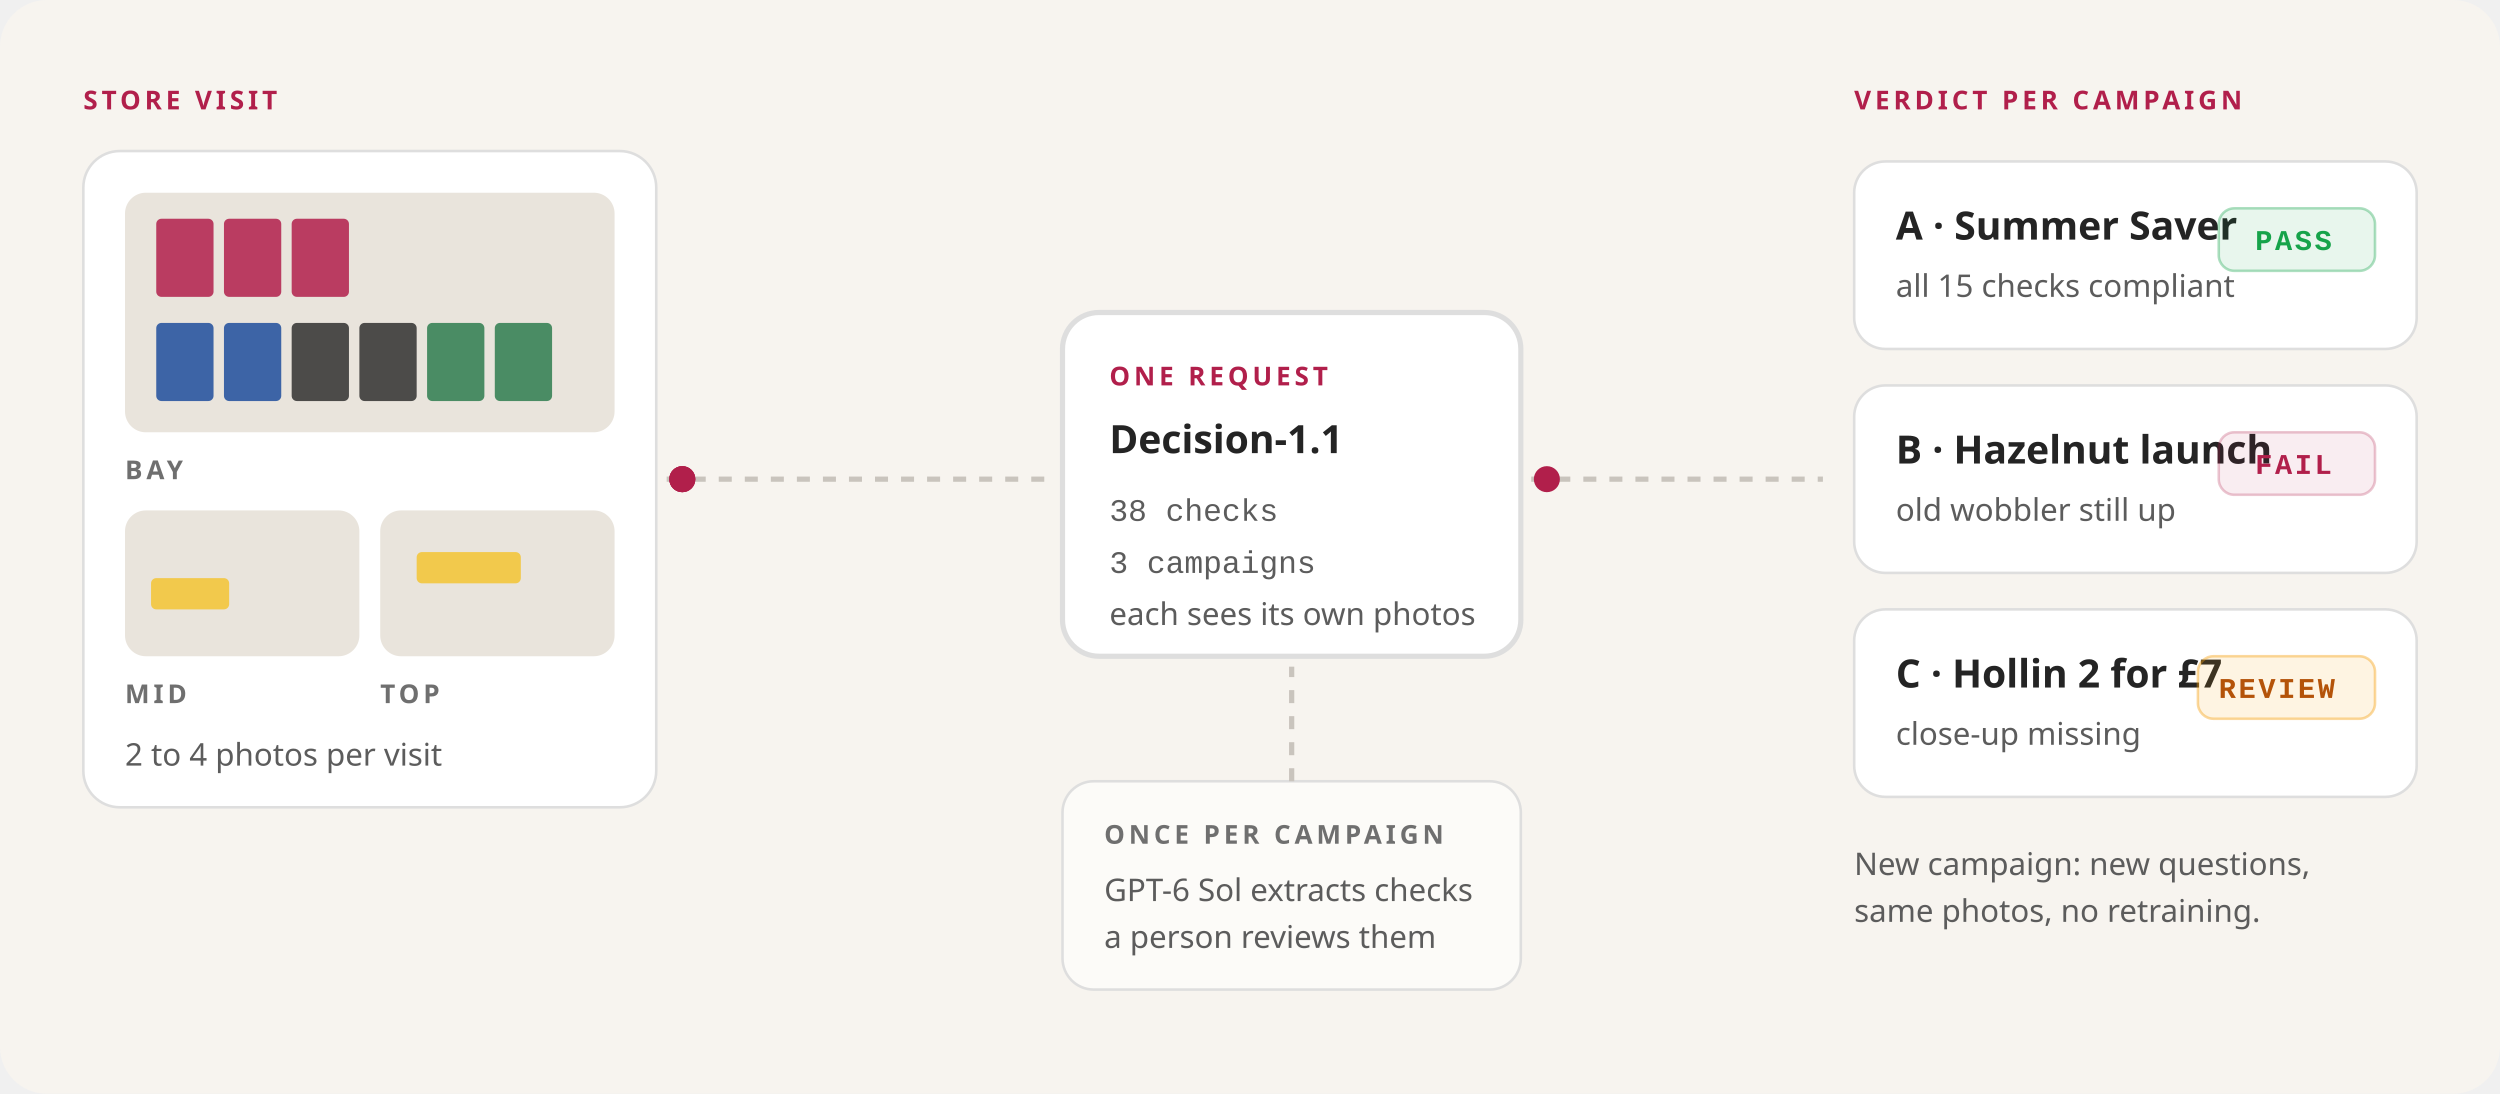
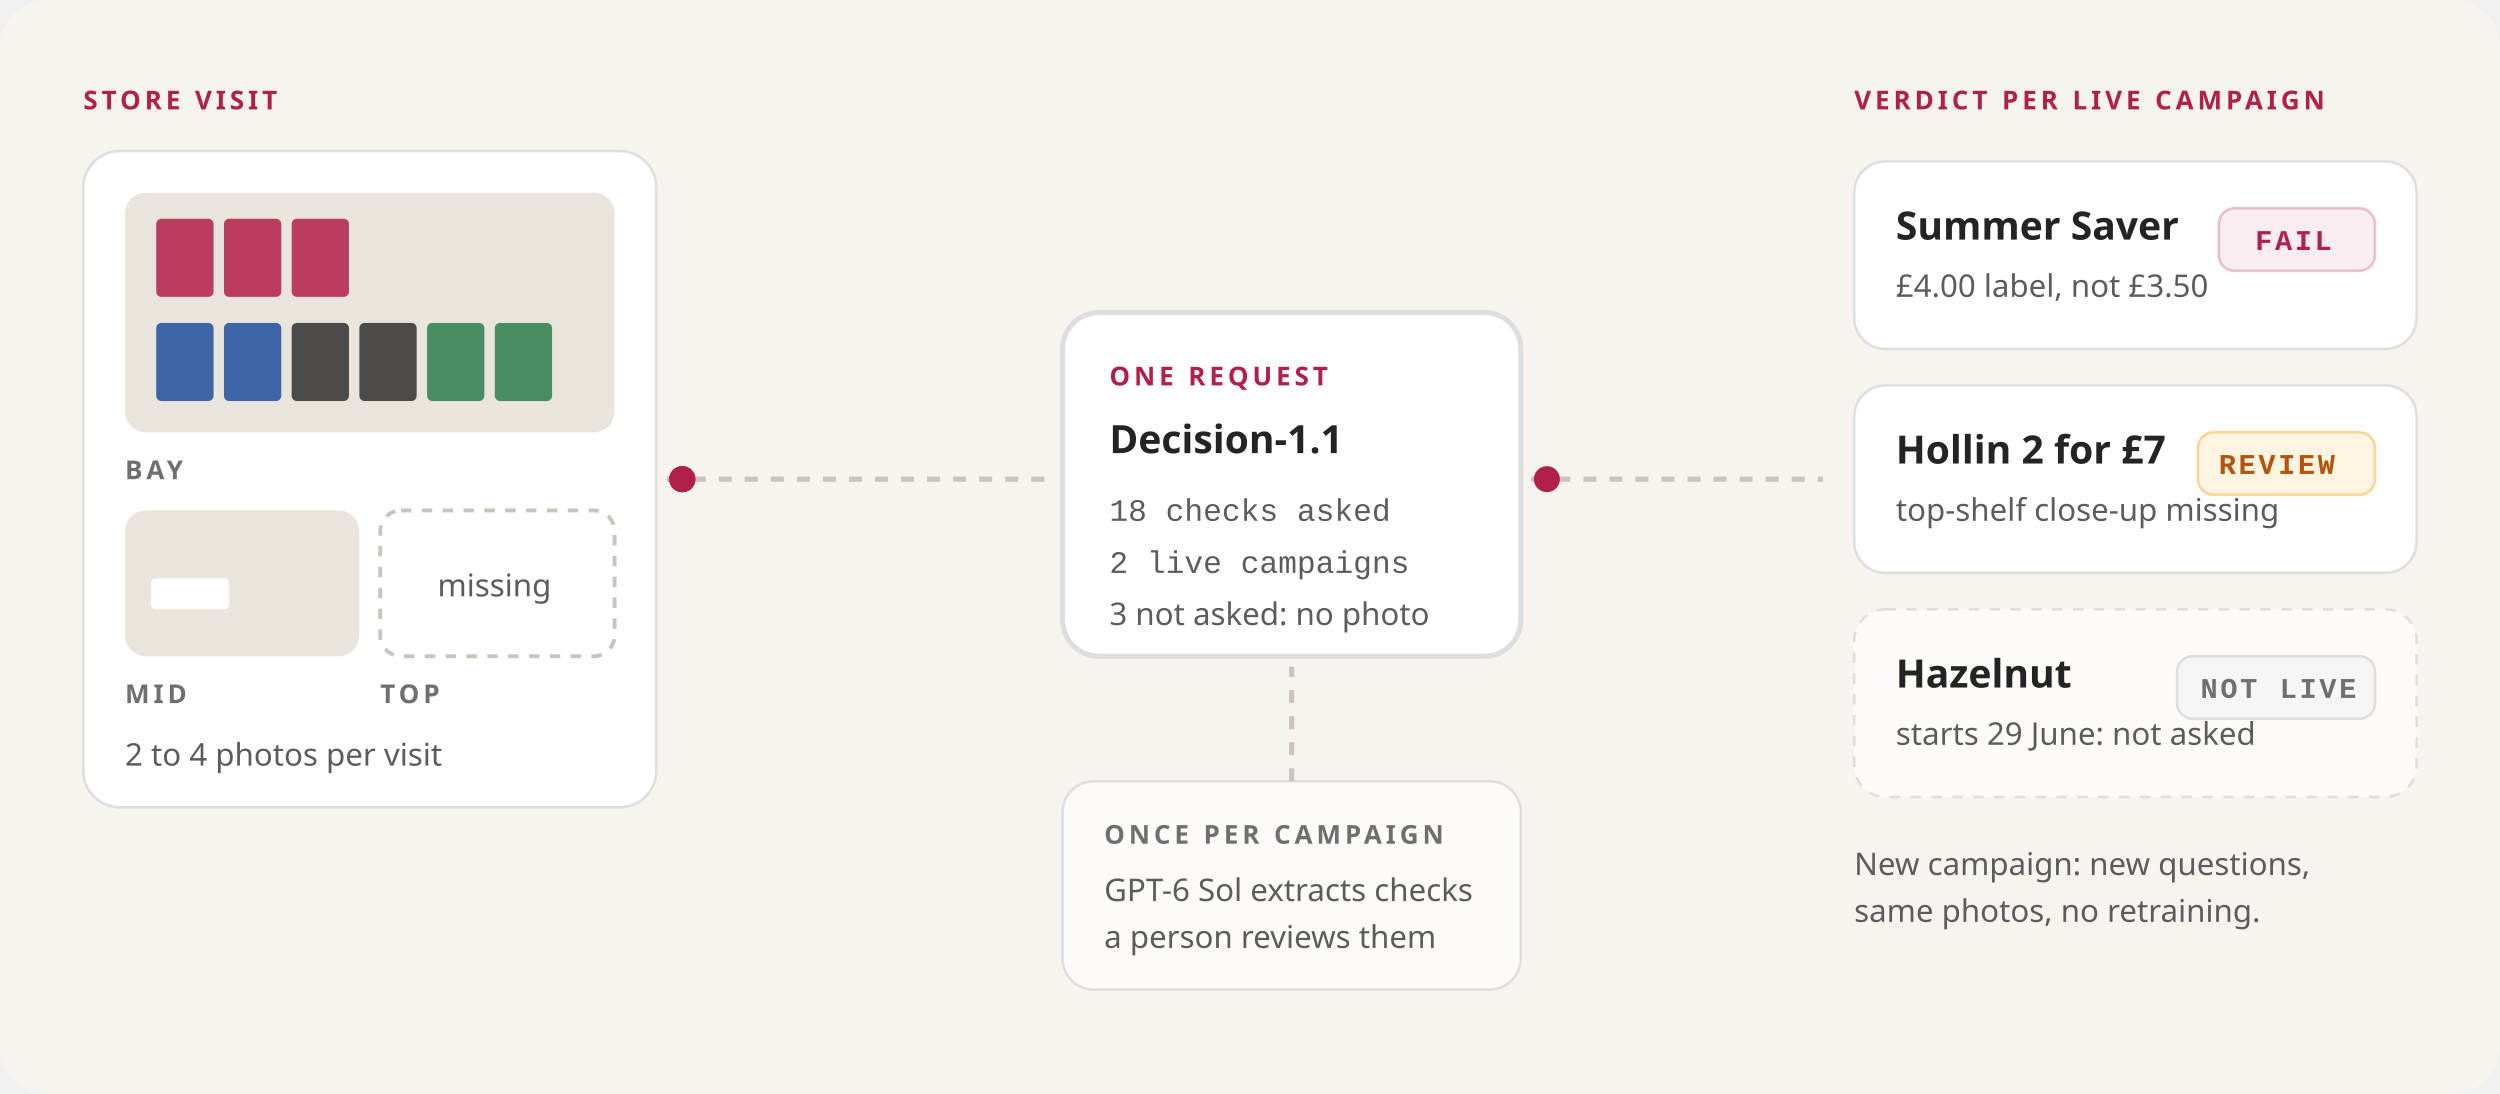
<svg xmlns="http://www.w3.org/2000/svg" viewBox="0 0 960 420" width="960" height="420" role="img" aria-labelledby="t d">
  <style>
    .bg { fill: #f7f4ef; }
    .card { fill: #fff; stroke: #dedede; }
    .soft { fill: #fcfbf8; stroke: #dedede; }
    .t { font: 600 15px 'Segoe UI', Aptos, sans-serif; fill: #242424; }
    .s { font: 12px 'Segoe UI', Aptos, sans-serif; fill: #5c5c5c; }
    .e { font: 650 10px 'Segoe UI', Aptos, sans-serif; letter-spacing: 1.5px; fill: #6f6f6f; }
    .ea { font: 650 10px 'Segoe UI', Aptos, sans-serif; letter-spacing: 1.5px; fill: #b11f4b; }
    .m { font: 12px Consolas, 'Courier New', monospace; fill: #5c5c5c; }
    .badge { font: 600 11px Consolas, 'Courier New', monospace; letter-spacing: 1px; }
    .line { stroke: #c9c4bd; stroke-width: 2; fill: none; stroke-dasharray: 5 5; }
    .flow { fill: #b11f4b; }
    .p1 { animation: travel 8s ease-in-out infinite; }
    .p2 { animation: travel 8s ease-in-out .15s infinite; }
    .p3 { animation: travel 8s ease-in-out .3s infinite; }
    @keyframes travel { 0%, 8% { transform: translateX(0); opacity: 0; } 12% { opacity: 1; } 32% { transform: translateX(150px); opacity: 1; } 36%, 100% { transform: translateX(150px); opacity: 0; } }
    .out { animation: out 8s ease-in-out infinite; }
    @keyframes out { 0%, 40% { transform: translateX(0); opacity: 0; } 44% { opacity: 1; } 58% { transform: translateX(118px); opacity: 1; } 62%, 100% { transform: translateX(118px); opacity: 0; } }
    .v1 { animation: show 8s infinite; } .v2 { animation: show2 8s infinite; } .v3 { animation: show3 8s infinite; }
    @keyframes show { 0%, 58% { opacity: 0; } 62%, 94% { opacity: 1; } 100% { opacity: 0; } }
    @keyframes show2 { 0%, 63% { opacity: 0; } 67%, 94% { opacity: 1; } 100% { opacity: 0; } }
    @keyframes show3 { 0%, 68% { opacity: 0; } 72%, 94% { opacity: 1; } 100% { opacity: 0; } }
    .pulse { animation: pulse 8s infinite; transform-origin: 480px 190px; }
    @keyframes pulse { 0%, 34% { stroke: #dedede; } 38%, 56% { stroke: #b11f4b; } 60%, 100% { stroke: #dedede; } }
    @media (prefers-reduced-motion: reduce) { .p1, .p2, .p3, .out { animation: none; opacity: 0; } .v1, .v2, .v3 { animation: none; opacity: 1; } .pulse { animation: none; } }
  </style>
  <rect class="bg" width="960" height="420" rx="18" />
  <text class="ea" x="32" y="42">STORE VISIT</text>
  <rect class="card" x="32" y="58" width="220" height="252" rx="14" />
  <rect x="48" y="74" width="188" height="92" rx="8" fill="#e9e4dc" />
  <g fill="#b11f4b" opacity=".85">
    <rect x="60" y="84" width="22" height="30" rx="2" />
    <rect x="86" y="84" width="22" height="30" rx="2" />
    <rect x="112" y="84" width="22" height="30" rx="2" />
  </g>
  <g fill="#1f4e9c" opacity=".85">
    <rect x="60" y="124" width="22" height="30" rx="2" />
    <rect x="86" y="124" width="22" height="30" rx="2" />
  </g>
  <g fill="#242424" opacity=".8">
    <rect x="112" y="124" width="22" height="30" rx="2" />
    <rect x="138" y="124" width="22" height="30" rx="2" />
  </g>
  <g fill="#2e7d4f" opacity=".85">
    <rect x="164" y="124" width="22" height="30" rx="2" />
    <rect x="190" y="124" width="22" height="30" rx="2" />
  </g>
  <text class="e" x="48" y="184">BAY</text>
  <rect x="48" y="196" width="90" height="56" rx="8" fill="#e9e4dc" />
-   <rect x="58" y="222" width="30" height="12" rx="2" fill="#f2c94c" />
-   <rect x="146" y="196" width="90" height="56" rx="8" fill="#e9e4dc" />
-   <rect x="160" y="212" width="40" height="12" rx="2" fill="#f2c94c" />
+   <rect x="58" y="222" width="30" height="12" rx="2" fill="#ffffff" />
+   <rect x="146" y="196" width="90" height="56" rx="8" fill="none" stroke="#c9c4bd" stroke-width="1.5" stroke-dasharray="4 4" />
+   <text class="s" x="168" y="229">missing</text>
  <text class="e" x="48" y="270">MID</text>
  <text class="e" x="146" y="270">TOP</text>
  <text class="s" x="48" y="294">2 to 4 photos per visit</text>
  <path class="line" d="M256 184 H 404" />
  <circle class="flow p1" cx="262" cy="184" r="5" />
  <circle class="flow p2" cx="262" cy="184" r="5" />
  <circle class="flow p3" cx="262" cy="184" r="5" />
  <rect class="card pulse" x="408" y="120" width="176" height="132" rx="14" stroke-width="2" />
  <text class="ea" x="426" y="148">ONE REQUEST</text>
  <text class="t" x="426" y="174">Decision-1.1</text>
-   <text class="m" x="426" y="200">38 checks</text>
-   <text class="m" x="426" y="220">3 campaigns</text>
-   <text class="s" x="426" y="240">each sees its own photos</text>
+   <text class="m" x="426" y="200">18 checks asked</text>
+   <text class="m" x="426" y="220">2 live campaigns</text>
+   <text class="s" x="426" y="240">3 not asked: no photo</text>
  <rect class="soft" x="408" y="300" width="176" height="80" rx="12" />
  <text class="e" x="424" y="324">ONCE PER CAMPAIGN</text>
  <text class="s" x="424" y="346">GPT-6 Sol extracts checks</text>
  <text class="s" x="424" y="364">a person reviews them</text>
  <path class="line" d="M496 300 V 256" />
  <path class="line" d="M588 184 H 700" />
  <circle class="flow out" cx="594" cy="184" r="5" />
-   <text class="ea" x="712" y="42">VERDICT PER CAMPAIGN</text>
+   <text class="ea" x="712" y="42">VERDICT PER LIVE CAMPAIGN</text>
  <g class="v1">
    <rect class="card" x="712" y="62" width="216" height="72" rx="12" />
-     <text class="t" x="728" y="92">A · Summer Saver</text>
-     <text class="s" x="728" y="114">all 15 checks compliant</text>
-     <rect x="852" y="80" width="60" height="24" rx="6" fill="rgba(22,163,74,.1)" stroke="rgba(22,163,74,.35)" />
-     <text class="badge" x="866" y="96" fill="#16a34a">PASS</text>
+     <text class="t" x="728" y="92">Summer Saver</text>
+     <text class="s" x="728" y="114">£4.00 label, not £3.50</text>
+     <rect x="852" y="80" width="60" height="24" rx="6" fill="rgba(177,31,75,.08)" stroke="rgba(177,31,75,.25)" />
+     <text class="badge" x="866" y="96" fill="#b11f4b">FAIL</text>
  </g>
  <g class="v2">
    <rect class="card" x="712" y="148" width="216" height="72" rx="12" />
-     <text class="t" x="728" y="178">B · Hazelnut launch</text>
-     <text class="s" x="728" y="200">old wobbler still up</text>
-     <rect x="852" y="166" width="60" height="24" rx="6" fill="rgba(177,31,75,.08)" stroke="rgba(177,31,75,.25)" />
-     <text class="badge" x="866" y="182" fill="#b11f4b">FAIL</text>
+     <text class="t" x="728" y="178">Hollin 2 for £7</text>
+     <text class="s" x="728" y="200">top-shelf close-up missing</text>
+     <rect x="844" y="166" width="68" height="24" rx="6" fill="rgba(245,158,11,.12)" stroke="rgba(245,158,11,.4)" />
+     <text class="badge" x="852" y="182" fill="#b45309">REVIEW</text>
  </g>
  <g class="v3">
-     <rect class="card" x="712" y="234" width="216" height="72" rx="12" />
-     <text class="t" x="728" y="264">C · Hollin 2 for £7</text>
-     <text class="s" x="728" y="286">close-up missing</text>
-     <rect x="844" y="252" width="68" height="24" rx="6" fill="rgba(245,158,11,.12)" stroke="rgba(245,158,11,.4)" />
-     <text class="badge" x="852" y="268" fill="#b45309">REVIEW</text>
+     <rect class="soft" x="712" y="234" width="216" height="72" rx="12" stroke-dasharray="4 4" />
+     <text class="t" x="728" y="264">Hazelnut</text>
+     <text class="s" x="728" y="286">starts 29 June: not asked</text>
+     <rect x="836" y="252" width="76" height="24" rx="6" fill="#f5f5f5" stroke="#dedede" />
+     <text class="badge" x="845" y="268" fill="#6f6f6f">NOT LIVE</text>
  </g>
  <text class="s" x="712" y="336">New campaign: new questions,</text>
  <text class="s" x="712" y="354">same photos, no retraining.</text>
</svg>
